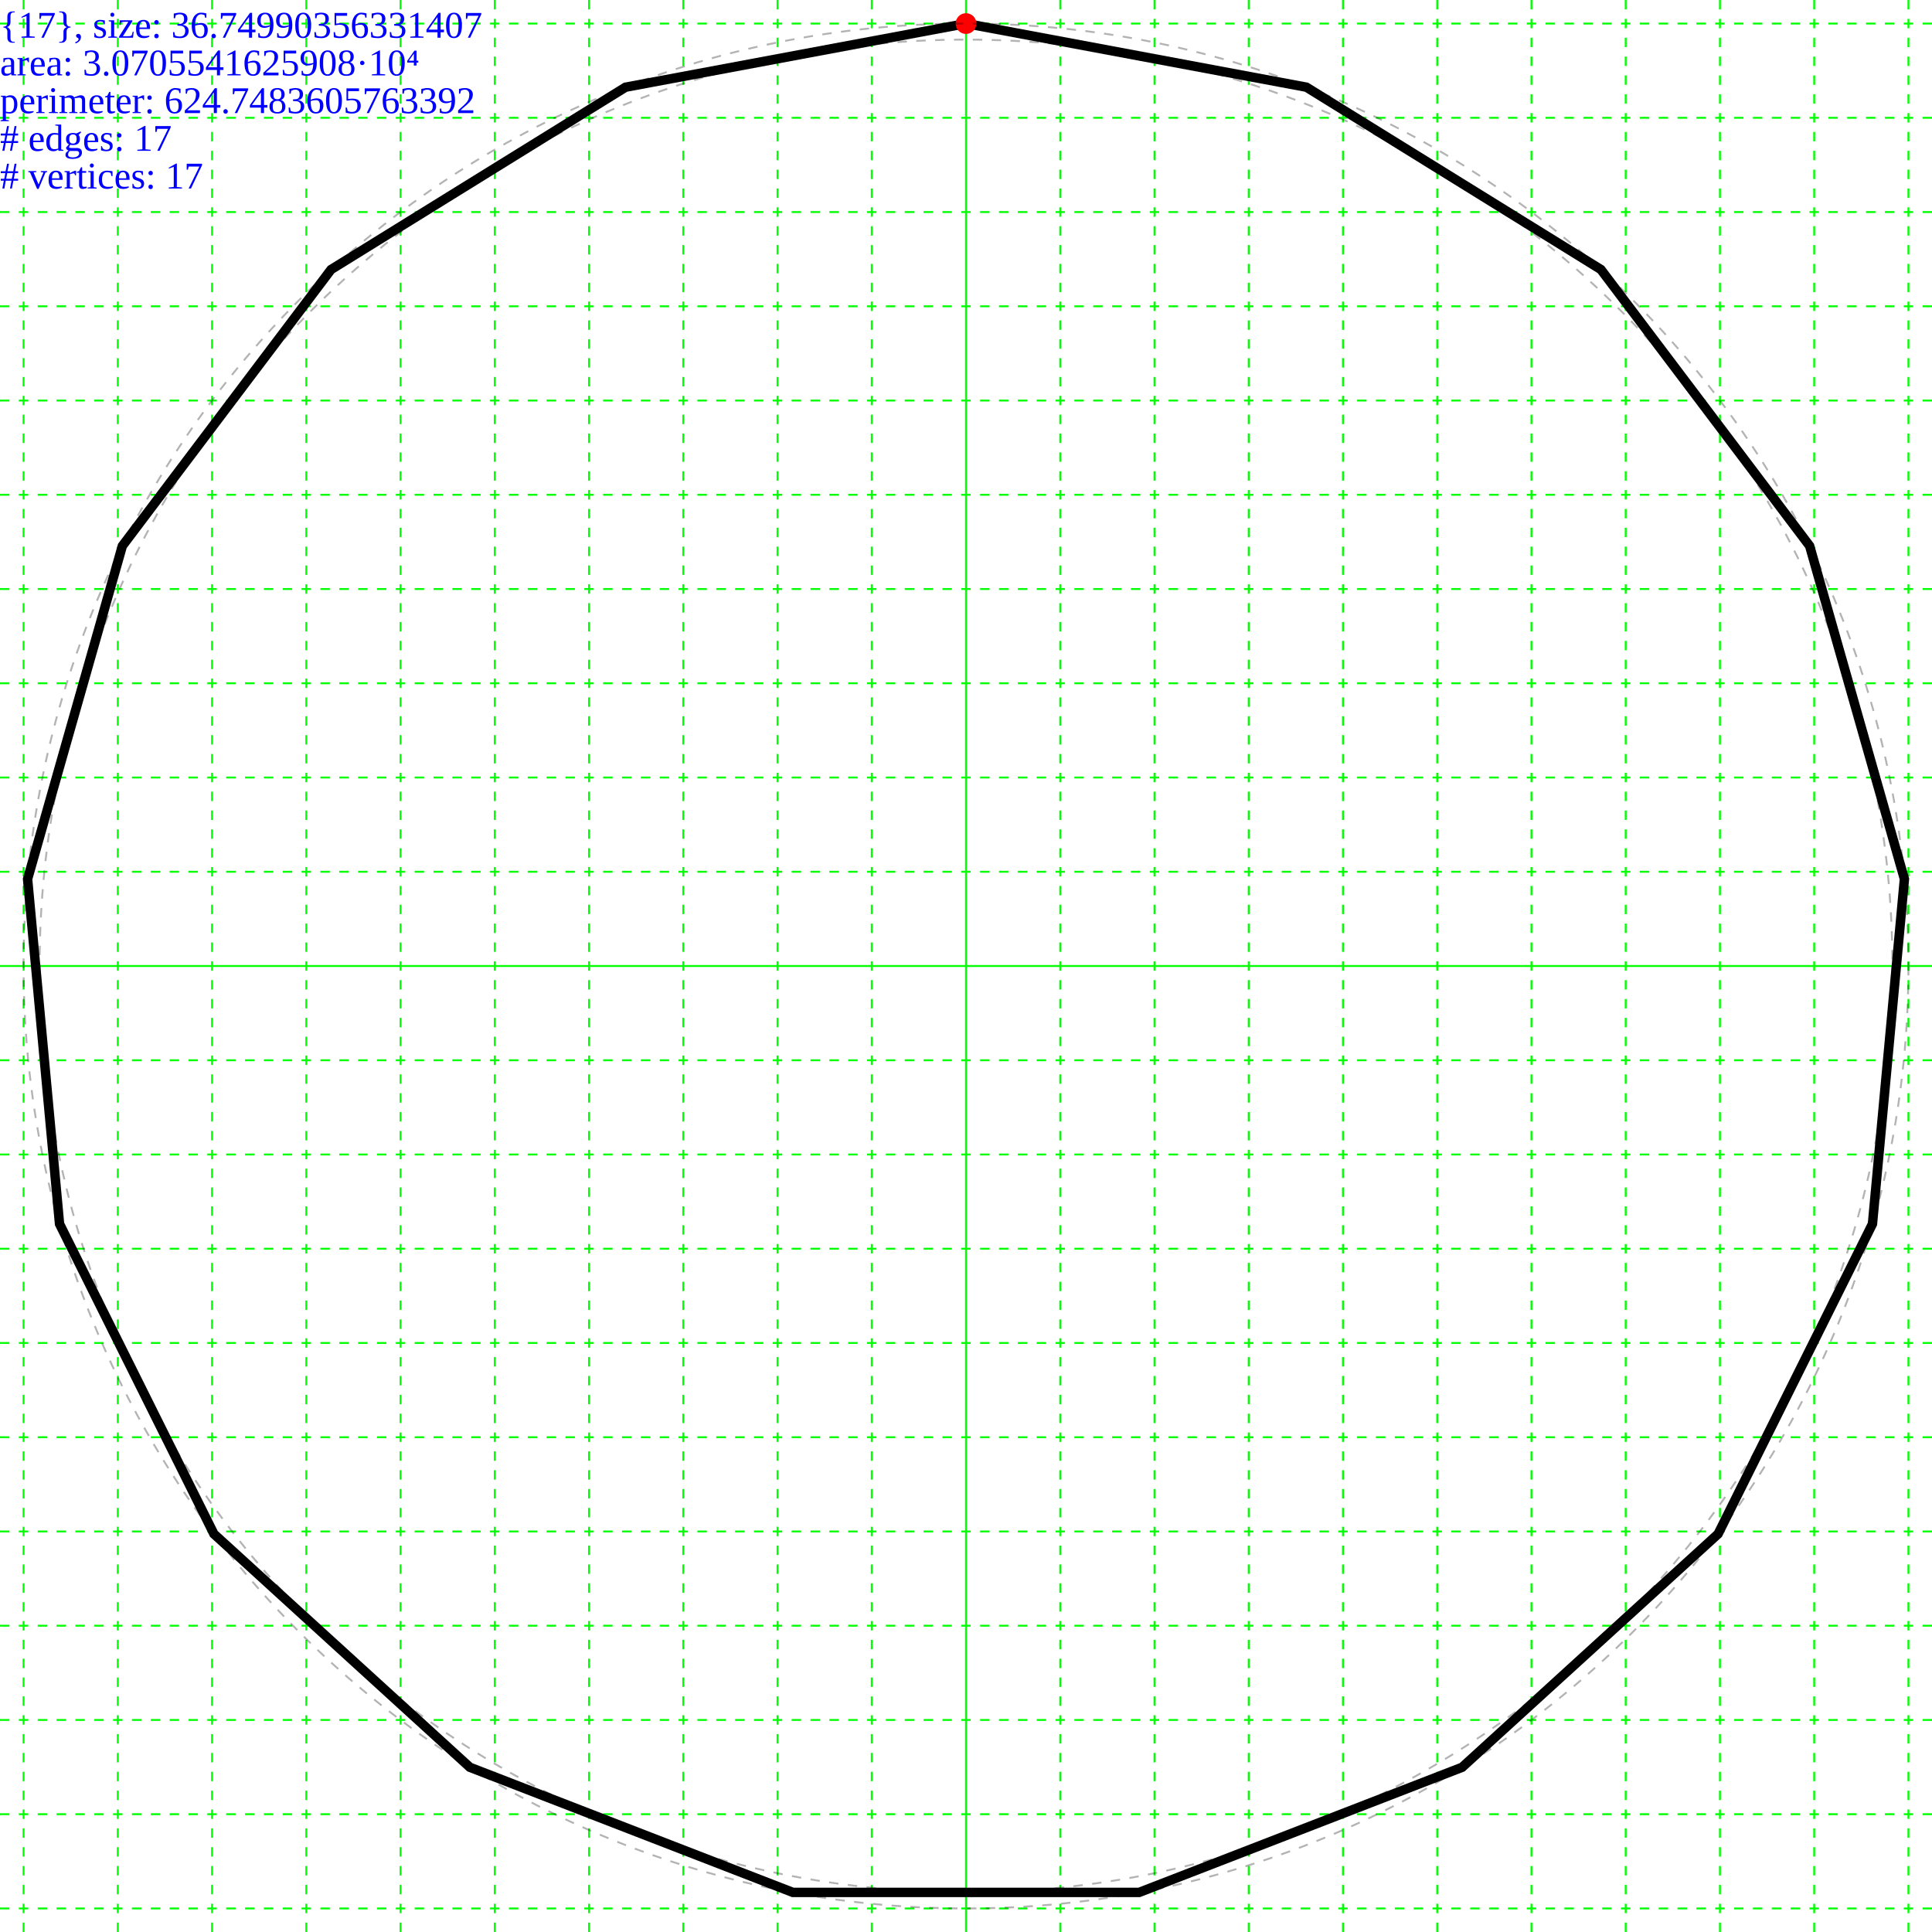
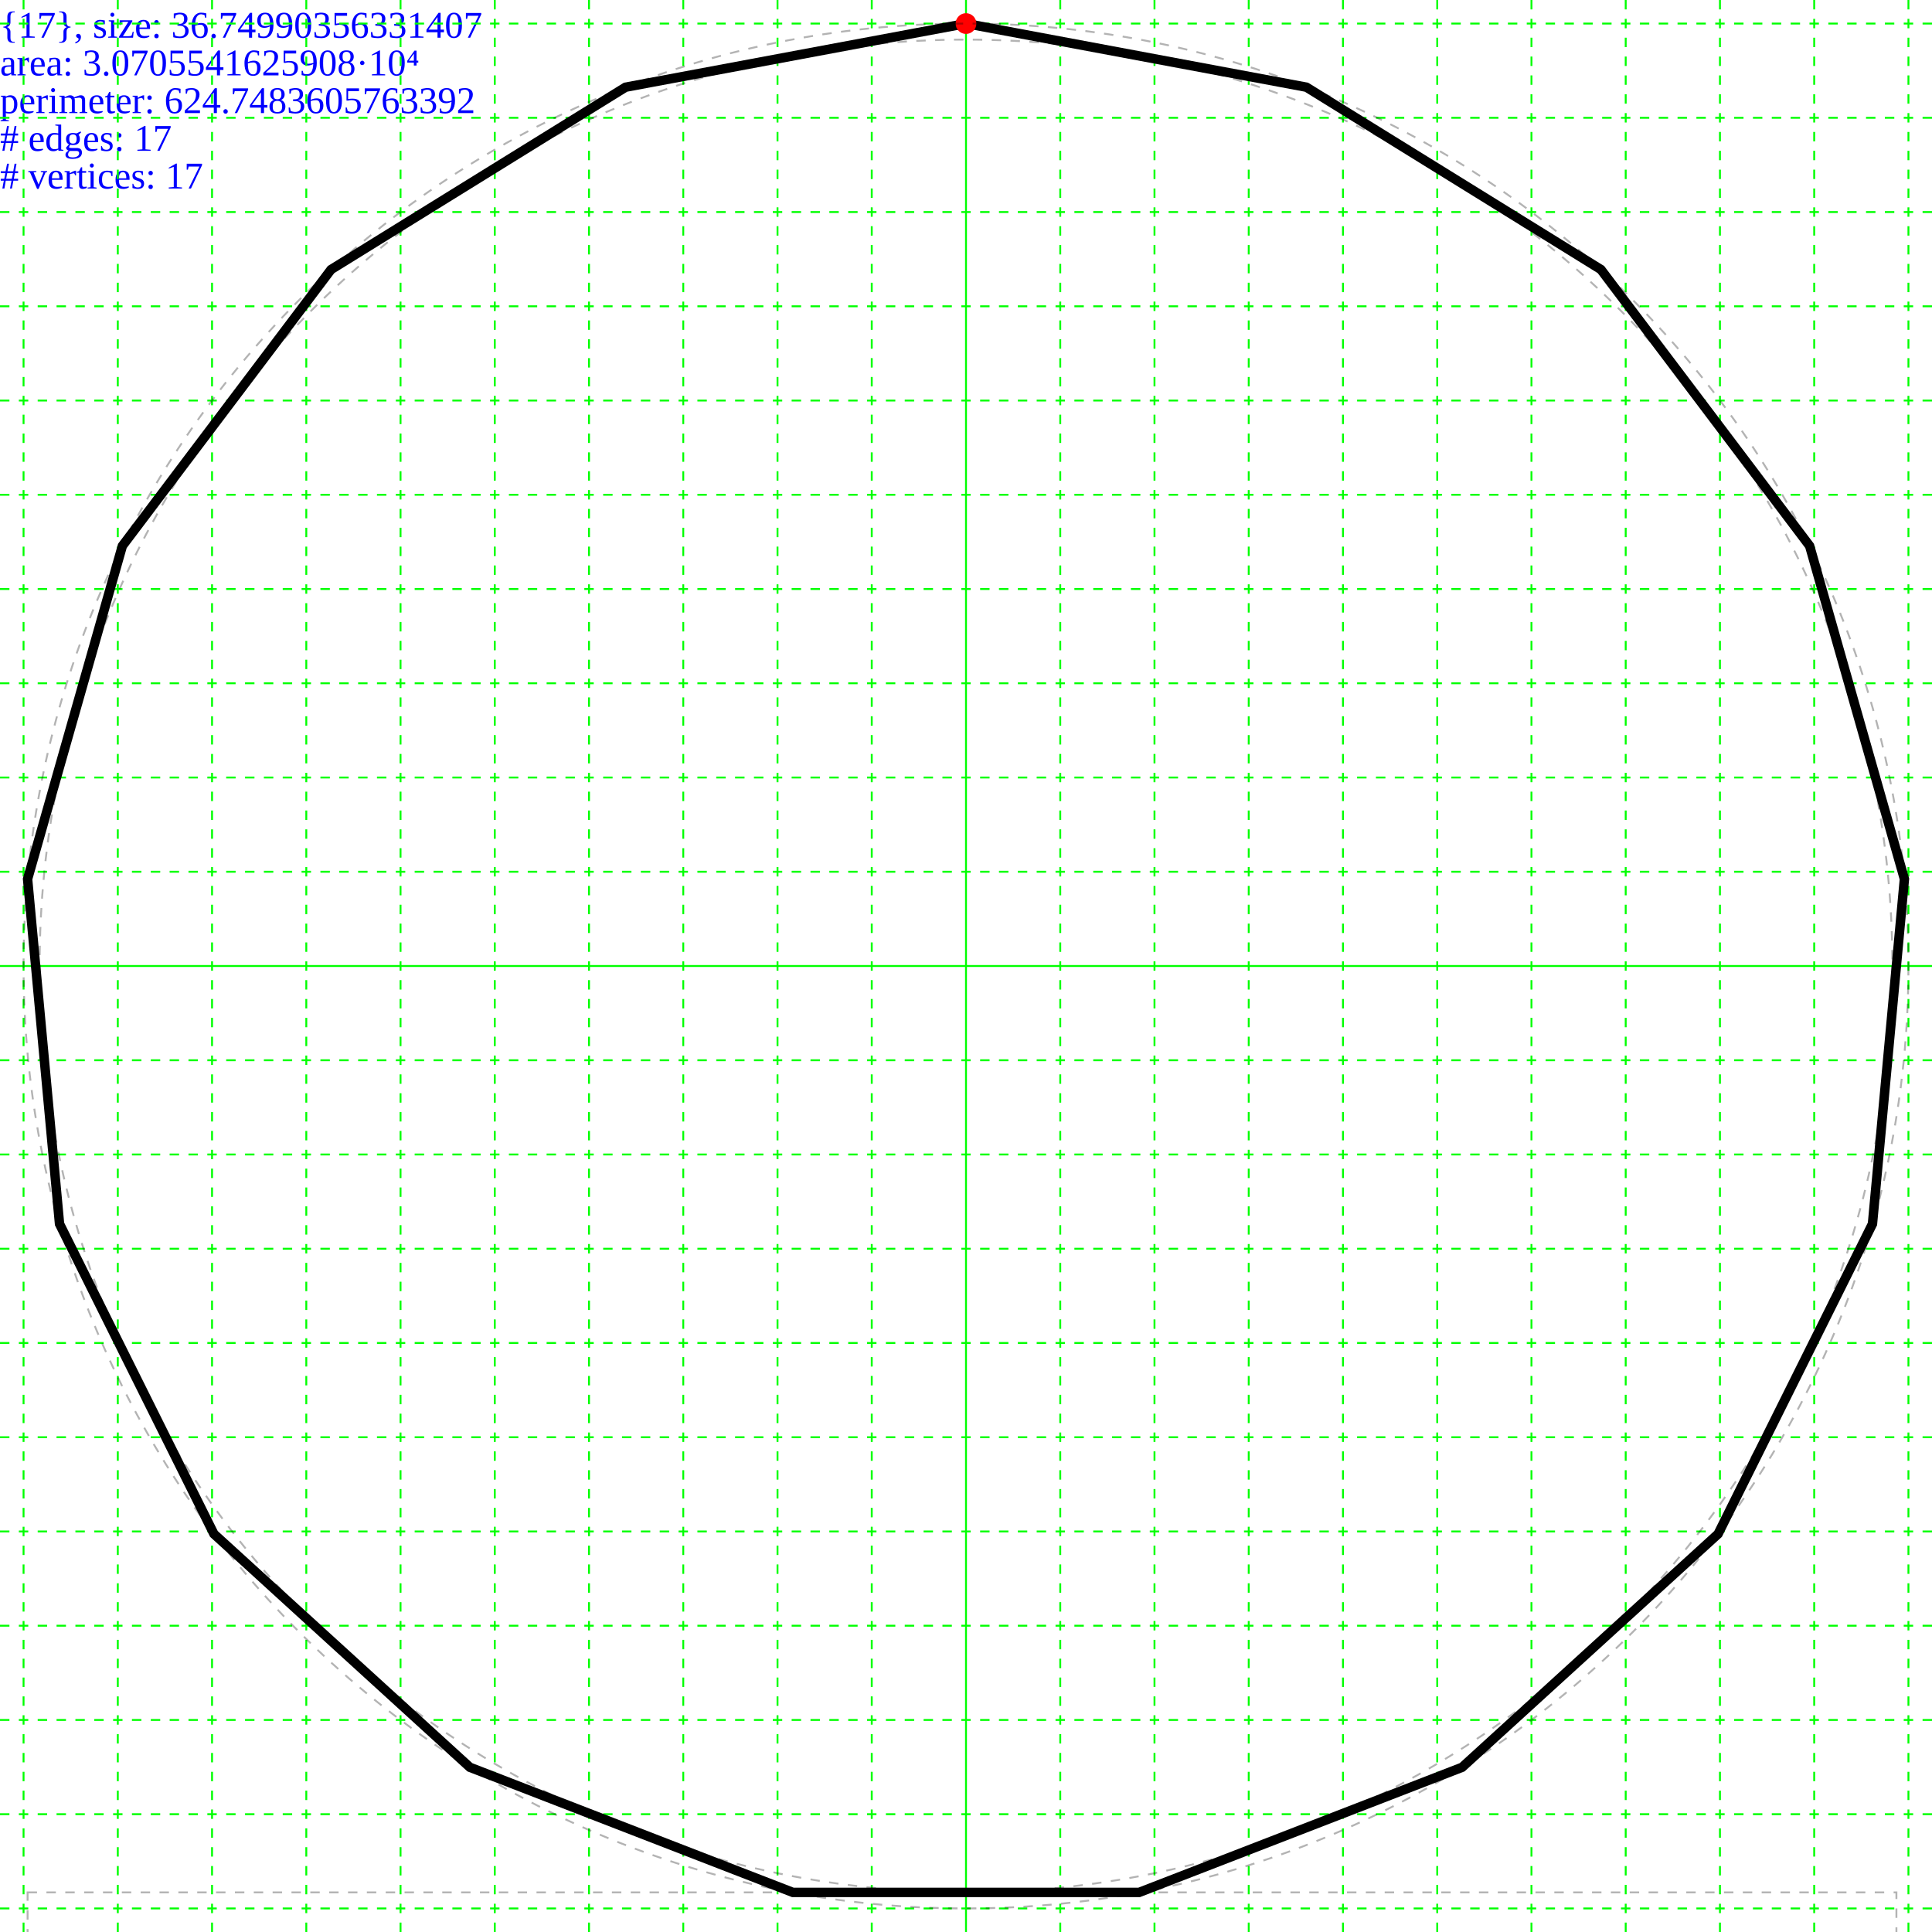
<svg xmlns="http://www.w3.org/2000/svg" height="205.0" width="205.0">
-   <g id="grid">
-     <line stroke="#00ff00" stroke-width="0.2" x1="102.5" x2="102.5" y1="0" y2="205.0" />
-     <line stroke="#00ff00" stroke-dasharray="1,1" stroke-width="0.2" x1="112.5" x2="112.5" y1="0" y2="205" />
-     <line stroke="#00ff00" stroke-dasharray="1,1" stroke-width="0.2" x1="92.5" x2="92.5" y1="0" y2="205" />
-     <line stroke="#00ff00" stroke-dasharray="1,1" stroke-width="0.2" x1="122.5" x2="122.5" y1="0" y2="205" />
-     <line stroke="#00ff00" stroke-dasharray="1,1" stroke-width="0.2" x1="82.5" x2="82.5" y1="0" y2="205" />
-     <line stroke="#00ff00" stroke-dasharray="1,1" stroke-width="0.2" x1="132.5" x2="132.5" y1="0" y2="205" />
-     <line stroke="#00ff00" stroke-dasharray="1,1" stroke-width="0.2" x1="72.5" x2="72.5" y1="0" y2="205" />
-     <line stroke="#00ff00" stroke-dasharray="1,1" stroke-width="0.2" x1="142.5" x2="142.5" y1="0" y2="205" />
-     <line stroke="#00ff00" stroke-dasharray="1,1" stroke-width="0.2" x1="62.5" x2="62.5" y1="0" y2="205" />
-     <line stroke="#00ff00" stroke-dasharray="1,1" stroke-width="0.2" x1="152.5" x2="152.5" y1="0" y2="205" />
-     <line stroke="#00ff00" stroke-dasharray="1,1" stroke-width="0.2" x1="52.5" x2="52.5" y1="0" y2="205" />
-     <line stroke="#00ff00" stroke-dasharray="1,1" stroke-width="0.2" x1="162.5" x2="162.5" y1="0" y2="205" />
-     <line stroke="#00ff00" stroke-dasharray="1,1" stroke-width="0.2" x1="42.5" x2="42.5" y1="0" y2="205" />
-     <line stroke="#00ff00" stroke-dasharray="1,1" stroke-width="0.2" x1="172.5" x2="172.5" y1="0" y2="205" />
-     <line stroke="#00ff00" stroke-dasharray="1,1" stroke-width="0.2" x1="32.5" x2="32.5" y1="0" y2="205" />
-     <line stroke="#00ff00" stroke-dasharray="1,1" stroke-width="0.2" x1="182.5" x2="182.5" y1="0" y2="205" />
-     <line stroke="#00ff00" stroke-dasharray="1,1" stroke-width="0.2" x1="22.5" x2="22.5" y1="0" y2="205" />
-     <line stroke="#00ff00" stroke-dasharray="1,1" stroke-width="0.2" x1="192.5" x2="192.5" y1="0" y2="205" />
-     <line stroke="#00ff00" stroke-dasharray="1,1" stroke-width="0.2" x1="12.5" x2="12.5" y1="0" y2="205" />
-     <line stroke="#00ff00" stroke-dasharray="1,1" stroke-width="0.2" x1="202.5" x2="202.5" y1="0" y2="205" />
-     <line stroke="#00ff00" stroke-dasharray="1,1" stroke-width="0.2" x1="2.5" x2="2.5" y1="0" y2="205" />
-     <line stroke="#00ff00" stroke-dasharray="1,1" stroke-width="0.2" x1="212.5" x2="212.5" y1="0" y2="205" />
-     <line stroke="#00ff00" stroke-dasharray="1,1" stroke-width="0.2" x1="-7.5" x2="-7.5" y1="0" y2="205" />
-     <line stroke="#00ff00" stroke-width="0.2" x1="0" x2="205.0" y1="102.5" y2="102.5" />
-     <line stroke="#00ff00" stroke-dasharray="1,1" stroke-width="0.2" x1="0" x2="205" y1="112.5" y2="112.5" />
-     <line stroke="#00ff00" stroke-dasharray="1,1" stroke-width="0.2" x1="0" x2="205" y1="92.5" y2="92.5" />
-     <line stroke="#00ff00" stroke-dasharray="1,1" stroke-width="0.2" x1="0" x2="205" y1="122.5" y2="122.5" />
-     <line stroke="#00ff00" stroke-dasharray="1,1" stroke-width="0.2" x1="0" x2="205" y1="82.5" y2="82.5" />
-     <line stroke="#00ff00" stroke-dasharray="1,1" stroke-width="0.2" x1="0" x2="205" y1="132.5" y2="132.5" />
-     <line stroke="#00ff00" stroke-dasharray="1,1" stroke-width="0.2" x1="0" x2="205" y1="72.5" y2="72.5" />
-     <line stroke="#00ff00" stroke-dasharray="1,1" stroke-width="0.2" x1="0" x2="205" y1="142.5" y2="142.5" />
-     <line stroke="#00ff00" stroke-dasharray="1,1" stroke-width="0.2" x1="0" x2="205" y1="62.5" y2="62.5" />
-     <line stroke="#00ff00" stroke-dasharray="1,1" stroke-width="0.2" x1="0" x2="205" y1="152.5" y2="152.5" />
-     <line stroke="#00ff00" stroke-dasharray="1,1" stroke-width="0.2" x1="0" x2="205" y1="52.5" y2="52.5" />
-     <line stroke="#00ff00" stroke-dasharray="1,1" stroke-width="0.2" x1="0" x2="205" y1="162.5" y2="162.5" />
-     <line stroke="#00ff00" stroke-dasharray="1,1" stroke-width="0.2" x1="0" x2="205" y1="42.5" y2="42.5" />
-     <line stroke="#00ff00" stroke-dasharray="1,1" stroke-width="0.2" x1="0" x2="205" y1="172.5" y2="172.5" />
-     <line stroke="#00ff00" stroke-dasharray="1,1" stroke-width="0.2" x1="0" x2="205" y1="32.5" y2="32.5" />
-     <line stroke="#00ff00" stroke-dasharray="1,1" stroke-width="0.2" x1="0" x2="205" y1="182.5" y2="182.5" />
-     <line stroke="#00ff00" stroke-dasharray="1,1" stroke-width="0.2" x1="0" x2="205" y1="22.5" y2="22.5" />
-     <line stroke="#00ff00" stroke-dasharray="1,1" stroke-width="0.2" x1="0" x2="205" y1="192.5" y2="192.5" />
-     <line stroke="#00ff00" stroke-dasharray="1,1" stroke-width="0.2" x1="0" x2="205" y1="12.5" y2="12.5" />
-     <line stroke="#00ff00" stroke-dasharray="1,1" stroke-width="0.2" x1="0" x2="205" y1="202.5" y2="202.5" />
-     <line stroke="#00ff00" stroke-dasharray="1,1" stroke-width="0.2" x1="0" x2="205" y1="2.5" y2="2.5" />
-     <line stroke="#00ff00" stroke-dasharray="1,1" stroke-width="0.2" x1="0" x2="205" y1="212.5" y2="212.5" />
-     <line stroke="#00ff00" stroke-dasharray="1,1" stroke-width="0.2" x1="0" x2="205" y1="-7.5" y2="-7.5" />
-     <line stroke="#00ff00" stroke-dasharray="1,1" stroke-width="0.2" x1="0" x2="205" y1="222.5" y2="222.5" />
-     <line stroke="#00ff00" stroke-dasharray="1,1" stroke-width="0.2" x1="0" x2="205" y1="-17.5" y2="-17.5" />
-     <line stroke="#00ff00" stroke-dasharray="1,1" stroke-width="0.2" x1="0" x2="205" y1="232.5" y2="232.5" />
-     <line stroke="#00ff00" stroke-dasharray="1,1" stroke-width="0.2" x1="0" x2="205" y1="-27.5" y2="-27.5" />
-     <line stroke="#00ff00" stroke-dasharray="1,1" stroke-width="0.2" x1="0" x2="205" y1="242.5" y2="242.5" />
-     <line stroke="#00ff00" stroke-dasharray="1,1" stroke-width="0.2" x1="0" x2="205" y1="-37.5" y2="-37.5" />
-     <line stroke="#00ff00" stroke-dasharray="1,1" stroke-width="0.2" x1="0" x2="205" y1="252.5" y2="252.5" />
-     <line stroke="#00ff00" stroke-dasharray="1,1" stroke-width="0.2" x1="0" x2="205" y1="-47.5" y2="-47.5" />
-     <line stroke="#00ff00" stroke-dasharray="1,1" stroke-width="0.2" x1="0" x2="205" y1="262.5" y2="262.5" />
-     <line stroke="#00ff00" stroke-dasharray="1,1" stroke-width="0.2" x1="0" x2="205" y1="-57.5" y2="-57.5" />
-     <line stroke="#00ff00" stroke-dasharray="1,1" stroke-width="0.2" x1="0" x2="205" y1="272.5" y2="272.5" />
-     <line stroke="#00ff00" stroke-dasharray="1,1" stroke-width="0.2" x1="0" x2="205" y1="-67.5" y2="-67.5" />
-     <line stroke="#00ff00" stroke-dasharray="1,1" stroke-width="0.2" x1="0" x2="205" y1="282.5" y2="282.5" />
-     <line stroke="#00ff00" stroke-dasharray="1,1" stroke-width="0.2" x1="0" x2="205" y1="-77.5" y2="-77.5" />
-     <line stroke="#00ff00" stroke-dasharray="1,1" stroke-width="0.2" x1="0" x2="205" y1="292.5" y2="292.5" />
-     <line stroke="#00ff00" stroke-dasharray="1,1" stroke-width="0.2" x1="0" x2="205" y1="-87.5" y2="-87.5" />
-     <line stroke="#00ff00" stroke-dasharray="1,1" stroke-width="0.2" x1="0" x2="205" y1="302.5" y2="302.5" />
-     <line stroke="#00ff00" stroke-dasharray="1,1" stroke-width="0.2" x1="0" x2="205" y1="-97.5" y2="-97.5" />
-     <line stroke="#00ff00" stroke-dasharray="1,1" stroke-width="0.2" x1="0" x2="205" y1="312.5" y2="312.5" />
-     <line stroke="#00ff00" stroke-dasharray="1,1" stroke-width="0.2" x1="0" x2="205" y1="-107.5" y2="-107.5" />
-   </g>
  <g>
    <text fill="blue" font-size="4.0" id="info" x="0" y="0">
      <tspan dy="4.0" x="0">{17}, size: 36.74990356331407</tspan>
      <tspan dy="4.0" x="0">area: 3.0705541625908·10⁴</tspan>
      <tspan dy="4.0" x="0">perimeter: 624.7483605763392</tspan>
      <tspan dy="4.0" x="0"># edges: 17</tspan>
      <tspan dy="4.0" x="0"># vertices: 17</tspan>
    </text>
  </g>
-   <g>
-     <polygon fill="none" points="102.5,2.5 138.624,9.253 169.87,28.599 192.016,57.926 202.073,93.273 198.683,129.866 182.302,162.763 155.143,187.522 120.875,200.797 84.125,200.797 49.857,187.522 22.698,162.763 6.317,129.866 2.927,93.273 12.984,57.926 35.13,28.599 66.376,9.253" stroke="black" stroke-width="1" />
-     <circle cx="102.5" cy="2.5" fill="#ff0000" r="1.1" />
-     <circle cx="102.5" cy="102.5" fill="none" r="98.297" stroke="black" stroke-dasharray="1,1" stroke-opacity="0.3" stroke-width="0.2" />
-     <circle cx="102.5" cy="102.5" fill="none" r="100.0" stroke="black" stroke-dasharray="1,1" stroke-opacity="0.3" stroke-width="0.2" />
+   <g transform="translate(102.5,102.5)">
+     <g id="grid">
+       <line stroke="#00ff00" stroke-width="0.2" x1="0" x2="0" y1="-102.5" y2="102.5" />
+       <line stroke="#00ff00" stroke-dasharray="1,1" stroke-width="0.2" x1="10.0" x2="10.0" y1="-102.5" y2="102.5" />
+       <line stroke="#00ff00" stroke-dasharray="1,1" stroke-width="0.2" x1="-10.0" x2="-10.0" y1="-102.5" y2="102.5" />
+       <line stroke="#00ff00" stroke-dasharray="1,1" stroke-width="0.2" x1="20.0" x2="20.0" y1="-102.5" y2="102.5" />
+       <line stroke="#00ff00" stroke-dasharray="1,1" stroke-width="0.2" x1="-20.0" x2="-20.0" y1="-102.5" y2="102.5" />
+       <line stroke="#00ff00" stroke-dasharray="1,1" stroke-width="0.2" x1="30.0" x2="30.0" y1="-102.5" y2="102.5" />
+       <line stroke="#00ff00" stroke-dasharray="1,1" stroke-width="0.2" x1="-30.0" x2="-30.0" y1="-102.5" y2="102.5" />
+       <line stroke="#00ff00" stroke-dasharray="1,1" stroke-width="0.2" x1="40.0" x2="40.0" y1="-102.5" y2="102.5" />
+       <line stroke="#00ff00" stroke-dasharray="1,1" stroke-width="0.2" x1="-40.0" x2="-40.0" y1="-102.5" y2="102.5" />
+       <line stroke="#00ff00" stroke-dasharray="1,1" stroke-width="0.2" x1="50.0" x2="50.0" y1="-102.5" y2="102.5" />
+       <line stroke="#00ff00" stroke-dasharray="1,1" stroke-width="0.2" x1="-50.0" x2="-50.0" y1="-102.5" y2="102.5" />
+       <line stroke="#00ff00" stroke-dasharray="1,1" stroke-width="0.2" x1="60.0" x2="60.0" y1="-102.5" y2="102.5" />
+       <line stroke="#00ff00" stroke-dasharray="1,1" stroke-width="0.2" x1="-60.0" x2="-60.0" y1="-102.5" y2="102.5" />
+       <line stroke="#00ff00" stroke-dasharray="1,1" stroke-width="0.2" x1="70.0" x2="70.0" y1="-102.5" y2="102.5" />
+       <line stroke="#00ff00" stroke-dasharray="1,1" stroke-width="0.2" x1="-70.0" x2="-70.0" y1="-102.5" y2="102.5" />
+       <line stroke="#00ff00" stroke-dasharray="1,1" stroke-width="0.2" x1="80.0" x2="80.0" y1="-102.5" y2="102.5" />
+       <line stroke="#00ff00" stroke-dasharray="1,1" stroke-width="0.2" x1="-80.0" x2="-80.0" y1="-102.5" y2="102.5" />
+       <line stroke="#00ff00" stroke-dasharray="1,1" stroke-width="0.2" x1="90.0" x2="90.0" y1="-102.5" y2="102.5" />
+       <line stroke="#00ff00" stroke-dasharray="1,1" stroke-width="0.2" x1="-90.0" x2="-90.0" y1="-102.5" y2="102.5" />
+       <line stroke="#00ff00" stroke-dasharray="1,1" stroke-width="0.2" x1="100.0" x2="100.0" y1="-102.5" y2="102.5" />
+       <line stroke="#00ff00" stroke-dasharray="1,1" stroke-width="0.2" x1="-100.0" x2="-100.0" y1="-102.5" y2="102.5" />
+       <line stroke="#00ff00" stroke-dasharray="1,1" stroke-width="0.2" x1="110.0" x2="110.0" y1="-102.5" y2="102.5" />
+       <line stroke="#00ff00" stroke-dasharray="1,1" stroke-width="0.2" x1="-110.0" x2="-110.0" y1="-102.5" y2="102.5" />
+       <line stroke="#00ff00" stroke-width="0.2" x1="-102.5" x2="102.5" y1="0" y2="0" />
+       <line stroke="#00ff00" stroke-dasharray="1,1" stroke-width="0.2" x1="-102.5" x2="102.5" y1="10.0" y2="10.0" />
+       <line stroke="#00ff00" stroke-dasharray="1,1" stroke-width="0.2" x1="-102.5" x2="102.5" y1="-10.0" y2="-10.0" />
+       <line stroke="#00ff00" stroke-dasharray="1,1" stroke-width="0.2" x1="-102.5" x2="102.5" y1="20.0" y2="20.0" />
+       <line stroke="#00ff00" stroke-dasharray="1,1" stroke-width="0.2" x1="-102.5" x2="102.5" y1="-20.0" y2="-20.0" />
+       <line stroke="#00ff00" stroke-dasharray="1,1" stroke-width="0.2" x1="-102.5" x2="102.5" y1="30.0" y2="30.0" />
+       <line stroke="#00ff00" stroke-dasharray="1,1" stroke-width="0.2" x1="-102.5" x2="102.5" y1="-30.0" y2="-30.0" />
+       <line stroke="#00ff00" stroke-dasharray="1,1" stroke-width="0.2" x1="-102.5" x2="102.5" y1="40.0" y2="40.0" />
+       <line stroke="#00ff00" stroke-dasharray="1,1" stroke-width="0.2" x1="-102.5" x2="102.5" y1="-40.0" y2="-40.0" />
+       <line stroke="#00ff00" stroke-dasharray="1,1" stroke-width="0.2" x1="-102.5" x2="102.5" y1="50.0" y2="50.0" />
+       <line stroke="#00ff00" stroke-dasharray="1,1" stroke-width="0.2" x1="-102.5" x2="102.5" y1="-50.0" y2="-50.0" />
+       <line stroke="#00ff00" stroke-dasharray="1,1" stroke-width="0.2" x1="-102.5" x2="102.5" y1="60.0" y2="60.0" />
+       <line stroke="#00ff00" stroke-dasharray="1,1" stroke-width="0.2" x1="-102.5" x2="102.5" y1="-60.0" y2="-60.0" />
+       <line stroke="#00ff00" stroke-dasharray="1,1" stroke-width="0.2" x1="-102.5" x2="102.5" y1="70.0" y2="70.0" />
+       <line stroke="#00ff00" stroke-dasharray="1,1" stroke-width="0.2" x1="-102.5" x2="102.5" y1="-70.0" y2="-70.0" />
+       <line stroke="#00ff00" stroke-dasharray="1,1" stroke-width="0.2" x1="-102.5" x2="102.5" y1="80.0" y2="80.0" />
+       <line stroke="#00ff00" stroke-dasharray="1,1" stroke-width="0.2" x1="-102.5" x2="102.5" y1="-80.0" y2="-80.0" />
+       <line stroke="#00ff00" stroke-dasharray="1,1" stroke-width="0.2" x1="-102.5" x2="102.5" y1="90.0" y2="90.0" />
+       <line stroke="#00ff00" stroke-dasharray="1,1" stroke-width="0.2" x1="-102.5" x2="102.5" y1="-90.0" y2="-90.0" />
+       <line stroke="#00ff00" stroke-dasharray="1,1" stroke-width="0.2" x1="-102.5" x2="102.5" y1="100.0" y2="100.0" />
+       <line stroke="#00ff00" stroke-dasharray="1,1" stroke-width="0.2" x1="-102.5" x2="102.5" y1="-100.0" y2="-100.0" />
+       <line stroke="#00ff00" stroke-dasharray="1,1" stroke-width="0.2" x1="-102.5" x2="102.5" y1="110.0" y2="110.0" />
+       <line stroke="#00ff00" stroke-dasharray="1,1" stroke-width="0.2" x1="-102.5" x2="102.5" y1="-110.0" y2="-110.0" />
+       <line stroke="#00ff00" stroke-dasharray="1,1" stroke-width="0.2" x1="-102.5" x2="102.5" y1="120.0" y2="120.0" />
+       <line stroke="#00ff00" stroke-dasharray="1,1" stroke-width="0.2" x1="-102.5" x2="102.5" y1="-120.0" y2="-120.0" />
+       <line stroke="#00ff00" stroke-dasharray="1,1" stroke-width="0.2" x1="-102.5" x2="102.5" y1="130.0" y2="130.0" />
+       <line stroke="#00ff00" stroke-dasharray="1,1" stroke-width="0.2" x1="-102.5" x2="102.5" y1="-130.0" y2="-130.0" />
+       <line stroke="#00ff00" stroke-dasharray="1,1" stroke-width="0.2" x1="-102.5" x2="102.5" y1="140.0" y2="140.0" />
+       <line stroke="#00ff00" stroke-dasharray="1,1" stroke-width="0.2" x1="-102.5" x2="102.5" y1="-140.0" y2="-140.0" />
+       <line stroke="#00ff00" stroke-dasharray="1,1" stroke-width="0.2" x1="-102.5" x2="102.5" y1="150.0" y2="150.0" />
+       <line stroke="#00ff00" stroke-dasharray="1,1" stroke-width="0.2" x1="-102.5" x2="102.5" y1="-150.0" y2="-150.0" />
+       <line stroke="#00ff00" stroke-dasharray="1,1" stroke-width="0.2" x1="-102.5" x2="102.5" y1="160.0" y2="160.0" />
+       <line stroke="#00ff00" stroke-dasharray="1,1" stroke-width="0.2" x1="-102.5" x2="102.5" y1="-160.0" y2="-160.0" />
+       <line stroke="#00ff00" stroke-dasharray="1,1" stroke-width="0.2" x1="-102.5" x2="102.5" y1="170.0" y2="170.0" />
+       <line stroke="#00ff00" stroke-dasharray="1,1" stroke-width="0.2" x1="-102.5" x2="102.5" y1="-170.0" y2="-170.0" />
+       <line stroke="#00ff00" stroke-dasharray="1,1" stroke-width="0.2" x1="-102.5" x2="102.5" y1="180.0" y2="180.0" />
+       <line stroke="#00ff00" stroke-dasharray="1,1" stroke-width="0.2" x1="-102.5" x2="102.5" y1="-180.0" y2="-180.0" />
+       <line stroke="#00ff00" stroke-dasharray="1,1" stroke-width="0.2" x1="-102.5" x2="102.5" y1="190.0" y2="190.0" />
+       <line stroke="#00ff00" stroke-dasharray="1,1" stroke-width="0.2" x1="-102.5" x2="102.5" y1="-190.0" y2="-190.0" />
+       <line stroke="#00ff00" stroke-dasharray="1,1" stroke-width="0.2" x1="-102.5" x2="102.5" y1="200.0" y2="200.0" />
+       <line stroke="#00ff00" stroke-dasharray="1,1" stroke-width="0.2" x1="-102.5" x2="102.5" y1="-200.0" y2="-200.0" />
+       <line stroke="#00ff00" stroke-dasharray="1,1" stroke-width="0.2" x1="-102.5" x2="102.5" y1="210.0" y2="210.0" />
+       <line stroke="#00ff00" stroke-dasharray="1,1" stroke-width="0.2" x1="-102.5" x2="102.5" y1="-210.0" y2="-210.0" />
+     </g>
+     <g>
+       <polygon fill="none" points="6.123233995736766E-15,-100.0 36.124,-93.247 67.37,-73.901 89.516,-44.574 99.573,-9.227 96.183,27.366 79.802,60.263 52.643,85.022 18.375,98.297 -18.375,98.297 -52.643,85.022 -79.802,60.263 -96.183,27.366 -99.573,-9.227 -89.516,-44.574 -67.37,-73.901 -36.124,-93.247" stroke="black" stroke-width="1" />
+       <circle cx="6.123233995736766E-15" cy="-100.0" fill="#ff0000" r="1.1" />
+       <circle fill="none" r="98.297" stroke="black" stroke-dasharray="1,1" stroke-opacity="0.3" stroke-width="0.2" />
+       <circle fill="none" r="100.0" stroke="black" stroke-dasharray="1,1" stroke-opacity="0.3" stroke-width="0.2" />
+       <rect fill="none" height="199.147" stroke="black" stroke-dasharray="1,1" stroke-opacity="0.3" stroke-width="0.2" width="198.297" x="-99.573" y="98.297" />
+     </g>
  </g>
</svg>
